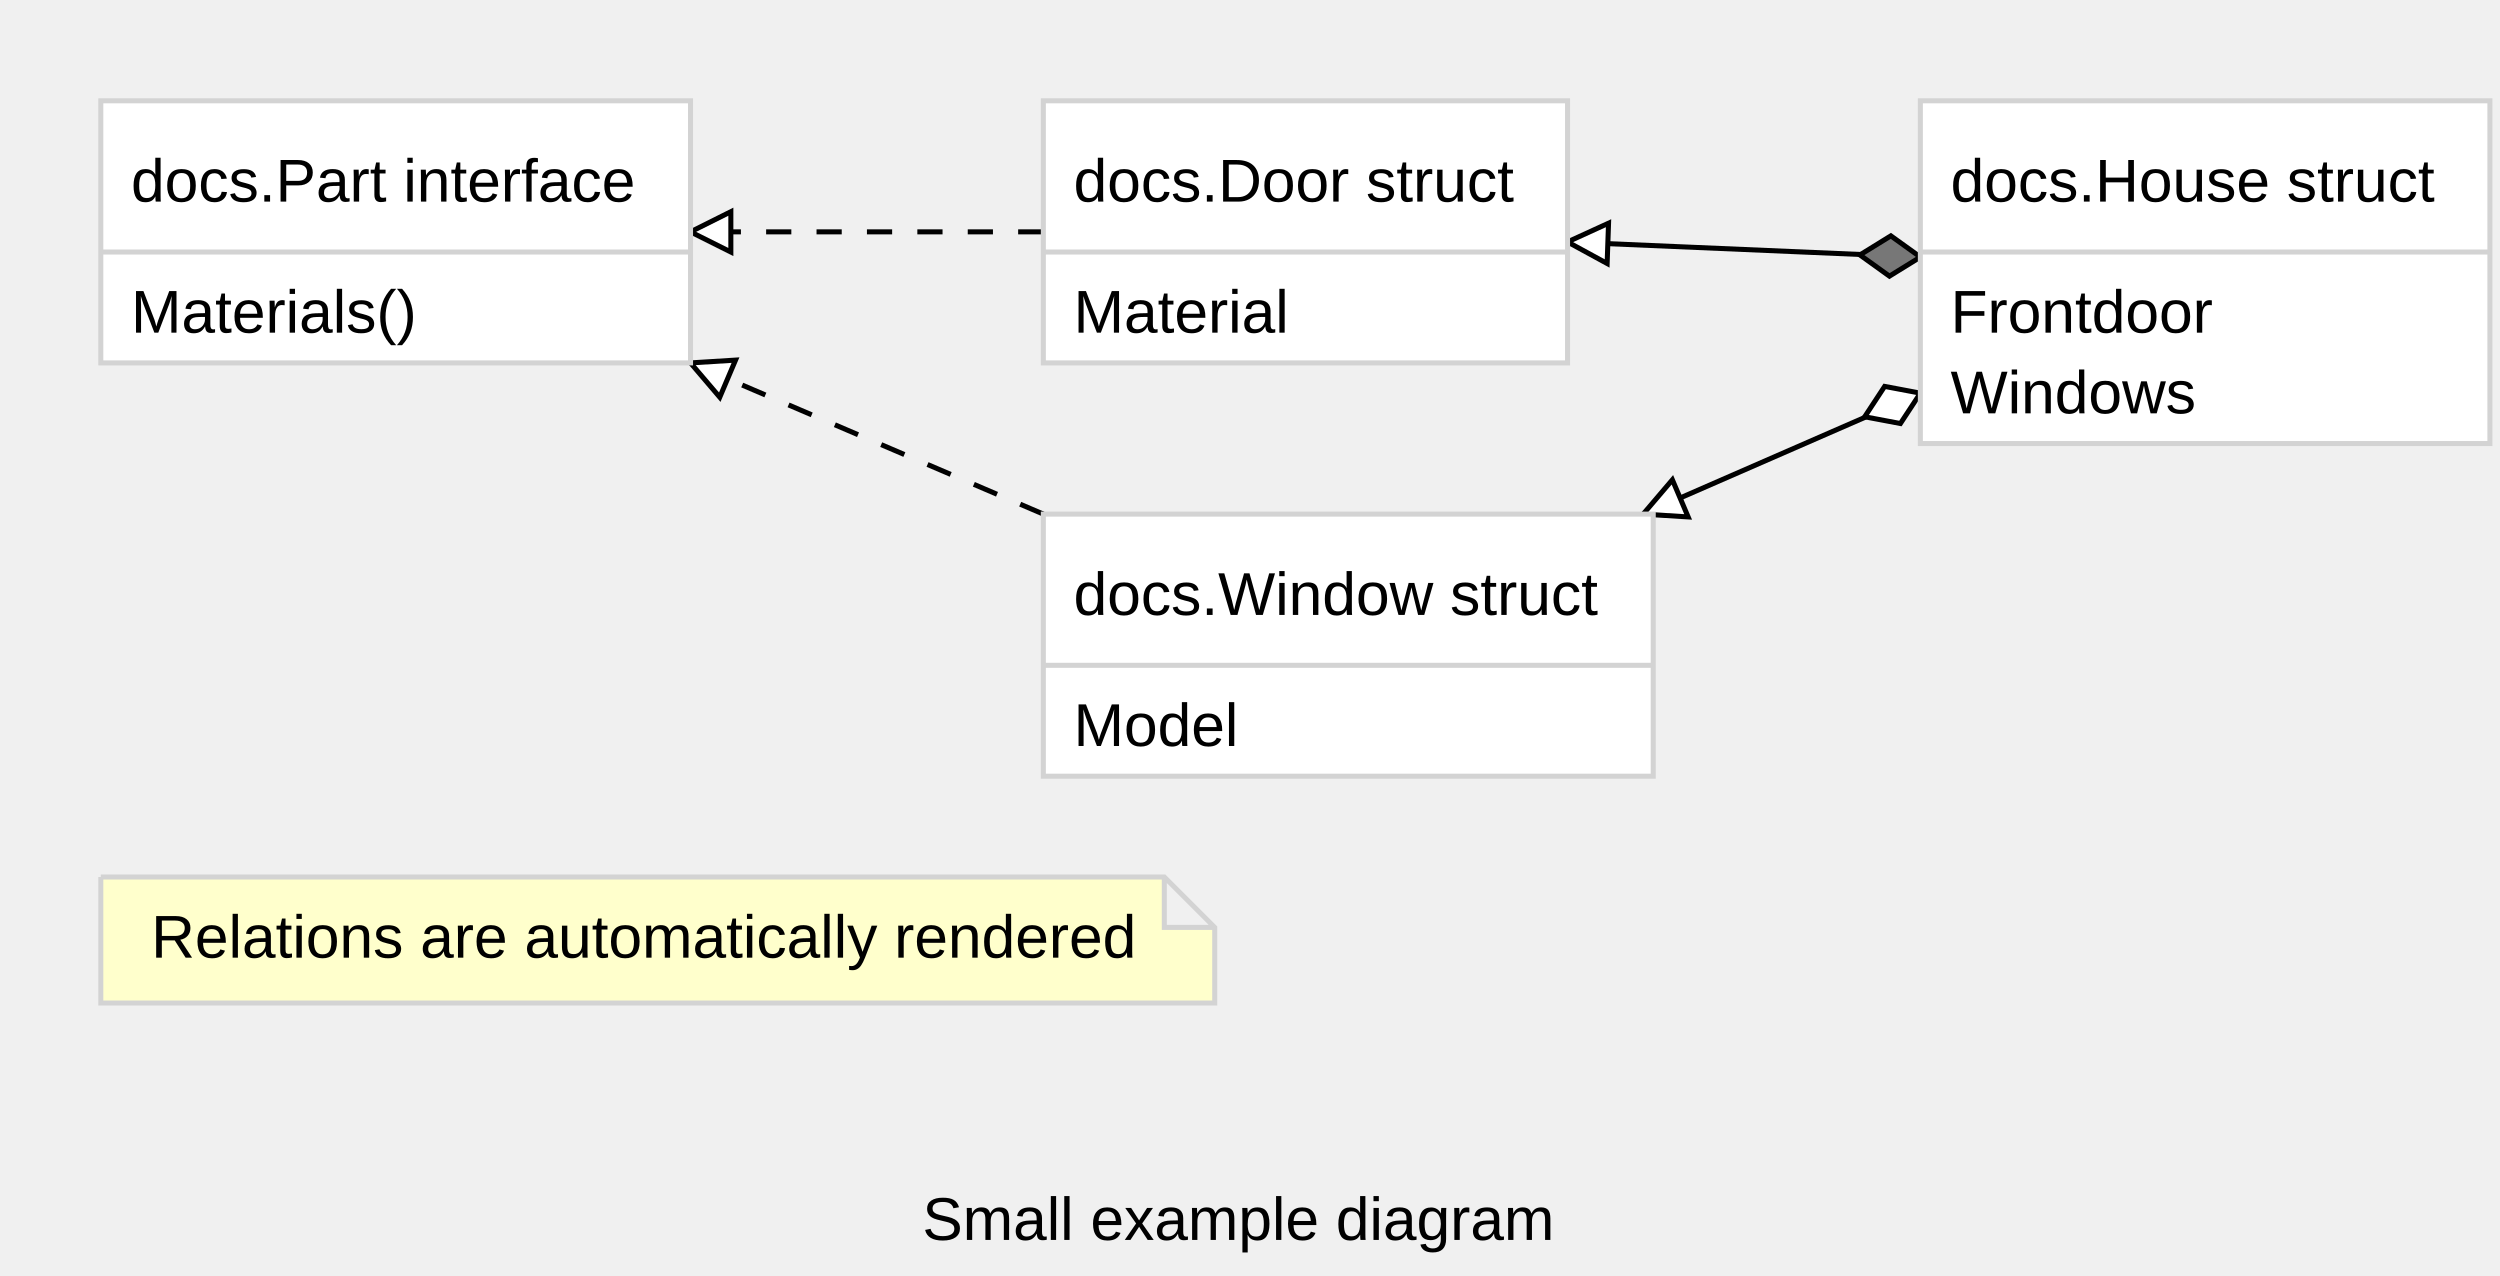
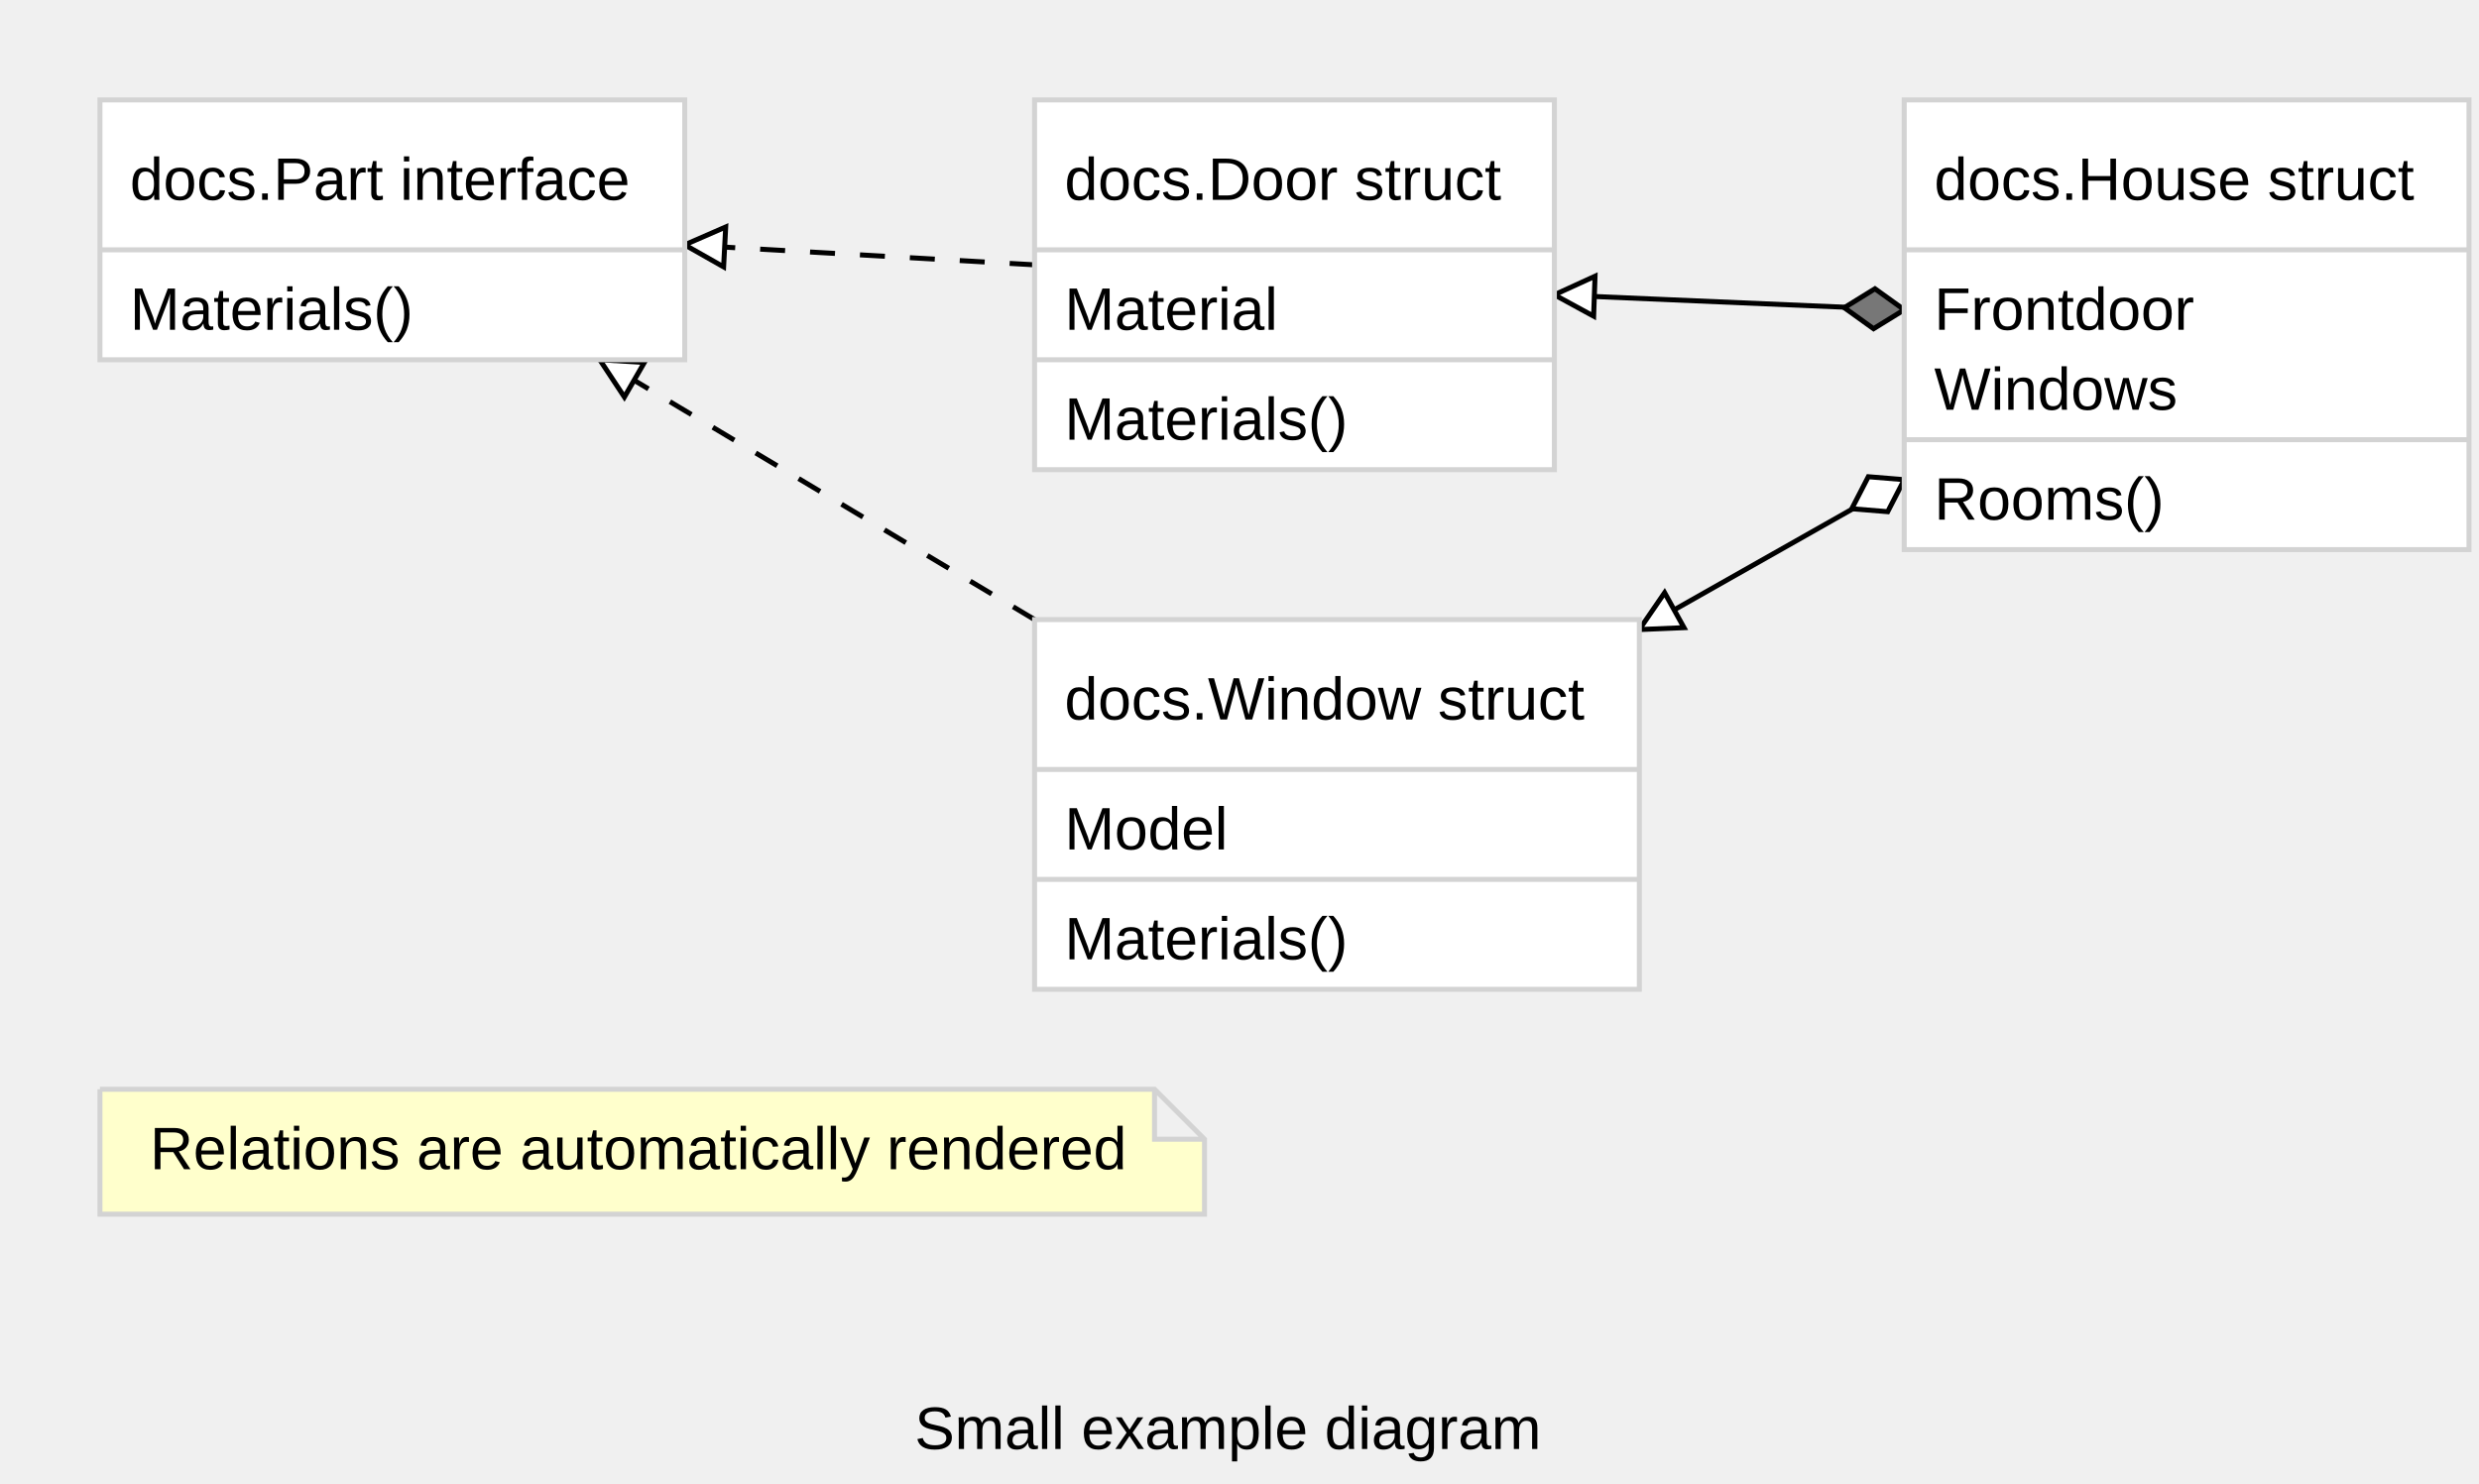
- <svg xmlns="http://www.w3.org/2000/svg" font-family="Arial,Helvetica,sans-serif" width="496" height="253">
-   <path stroke="black" d="M381,78 L326,102" />
-   <g transform="rotate(157 381 78)">
-     <path stroke="black" fill="#ffffff" d="M381,78 l 6,-4 6,4 -6,4 -6,-4" />
+ <svg xmlns="http://www.w3.org/2000/svg" font-family="Arial,Helvetica,sans-serif" width="496" height="297">
+   <path stroke="black" d="M381,96 L328,126" />
+   <g transform="rotate(151 381 96)">
+     <path stroke="black" fill="#ffffff" d="M381,96 l 6,-4 6,4 -6,4 -6,-4" />
  </g>
-   <g transform="rotate(157 326 102)">
-     <path stroke="black" fill="#ffffff" d="M326,102 l-8,-4 l 0,8 Z" />
+   <g transform="rotate(151 328 126)">
+     <path stroke="black" fill="#ffffff" d="M328,126 l-8,-4 l 0,8 Z" />
  </g>
-   <path stroke="black" d="M381,51 L311,48" />
-   <g transform="rotate(182 381 51)">
-     <path stroke="black" fill="#777777" d="M381,51 l 6,-4 6,4 -6,4 -6,-4" />
+   <path stroke="black" d="M381,62 L311,59" />
+   <g transform="rotate(182 381 62)">
+     <path stroke="black" fill="#777777" d="M381,62 l 6,-4 6,4 -6,4 -6,-4" />
  </g>
-   <g transform="rotate(182 311 48)">
-     <path stroke="black" fill="#ffffff" d="M311,48 l-8,-4 l 0,8 Z" />
+   <g transform="rotate(182 311 59)">
+     <path stroke="black" fill="#ffffff" d="M311,59 l-8,-4 l 0,8 Z" />
  </g>
-   <path stroke="black" stroke-dasharray="5,5,5" d="M207,102 L137,72" />
-   <g transform="rotate(203 137 72)">
-     <path stroke="black" fill="#ffffff" d="M137,72 l-8,-4 l 0,8 Z" />
+   <path stroke="black" stroke-dasharray="5,5,5" d="M207,124 L120,72" />
+   <g transform="rotate(210 120 72)">
+     <path stroke="black" fill="#ffffff" d="M120,72 l-8,-4 l 0,8 Z" />
  </g>
-   <path stroke="black" stroke-dasharray="5,5,5" d="M207,46 L137,46" />
-   <g transform="rotate(180 137 46)">
-     <path stroke="black" fill="#ffffff" d="M137,46 l-8,-4 l 0,8 Z" />
+   <path stroke="black" stroke-dasharray="5,5,5" d="M207,53 L137,49" />
+   <g transform="rotate(183 137 49)">
+     <path stroke="black" fill="#ffffff" d="M137,49 l-8,-4 l 0,8 Z" />
  </g>
  <rect stroke="#d3d3d3" fill="#ffffff" x="20" y="20" width="117" height="52" />
  <line stroke="#d3d3d3" x1="20" y1="50" x2="137" y2="50" />
  <text font-family="Arial,Helvetica,sans-serif" font-size="12px" x="26" y="66">Materials()</text>
  <text font-family="Arial,Helvetica,sans-serif" font-size="12px" x="26" y="40">docs.Part interface</text>
-   <rect stroke="#d3d3d3" fill="#ffffff" x="207" y="20" width="104" height="52" />
+   <rect stroke="#d3d3d3" fill="#ffffff" x="207" y="20" width="104" height="74" />
  <line stroke="#d3d3d3" x1="207" y1="50" x2="311" y2="50" />
  <text font-family="Arial,Helvetica,sans-serif" font-size="12px" x="213" y="66">Material</text>
+   <line stroke="#d3d3d3" x1="207" y1="72" x2="311" y2="72" />
+   <text font-family="Arial,Helvetica,sans-serif" font-size="12px" x="213" y="88">Materials()</text>
  <text font-family="Arial,Helvetica,sans-serif" font-size="12px" x="213" y="40">docs.Door struct</text>
-   <rect stroke="#d3d3d3" fill="#ffffff" x="207" y="102" width="121" height="52" />
-   <line stroke="#d3d3d3" x1="207" y1="132" x2="328" y2="132" />
-   <text font-family="Arial,Helvetica,sans-serif" font-size="12px" x="213" y="148">Model</text>
-   <text font-family="Arial,Helvetica,sans-serif" font-size="12px" x="213" y="122">docs.Window struct</text>
-   <rect stroke="#d3d3d3" fill="#ffffff" x="381" y="20" width="113" height="68" />
+   <rect stroke="#d3d3d3" fill="#ffffff" x="207" y="124" width="121" height="74" />
+   <line stroke="#d3d3d3" x1="207" y1="154" x2="328" y2="154" />
+   <text font-family="Arial,Helvetica,sans-serif" font-size="12px" x="213" y="170">Model</text>
+   <line stroke="#d3d3d3" x1="207" y1="176" x2="328" y2="176" />
+   <text font-family="Arial,Helvetica,sans-serif" font-size="12px" x="213" y="192">Materials()</text>
+   <text font-family="Arial,Helvetica,sans-serif" font-size="12px" x="213" y="144">docs.Window struct</text>
+   <rect stroke="#d3d3d3" fill="#ffffff" x="381" y="20" width="113" height="90" />
  <line stroke="#d3d3d3" x1="381" y1="50" x2="494" y2="50" />
  <text font-family="Arial,Helvetica,sans-serif" font-size="12px" x="387" y="66">Frontdoor</text>
  <text font-family="Arial,Helvetica,sans-serif" font-size="12px" x="387" y="82">Windows</text>
+   <line stroke="#d3d3d3" x1="381" y1="88" x2="494" y2="88" />
+   <text font-family="Arial,Helvetica,sans-serif" font-size="12px" x="387" y="104">Rooms()</text>
  <text font-family="Arial,Helvetica,sans-serif" font-size="12px" x="387" y="40">docs.House struct</text>
-   <path stroke="#d3d3d3" fill="#ffffcc" d="M20,174 v 25 h 221 v -15 l -10,-10 L 20,174 M241,184 h -10 v -10" />
-   <text font-family="Arial,Helvetica,sans-serif" font-size="12px" x="30" y="190">Relations are automatically rendered</text>
-   <text font-family="Arial,Helvetica,sans-serif" font-size="12px" x="183" y="246">Small example diagram</text>
+   <path stroke="#d3d3d3" fill="#ffffcc" d="M20,218 v 25 h 221 v -15 l -10,-10 L 20,218 M241,228 h -10 v -10" />
+   <text font-family="Arial,Helvetica,sans-serif" font-size="12px" x="30" y="234">Relations are automatically rendered</text>
+   <text font-family="Arial,Helvetica,sans-serif" font-size="12px" x="183" y="290">Small example diagram</text>
</svg>
